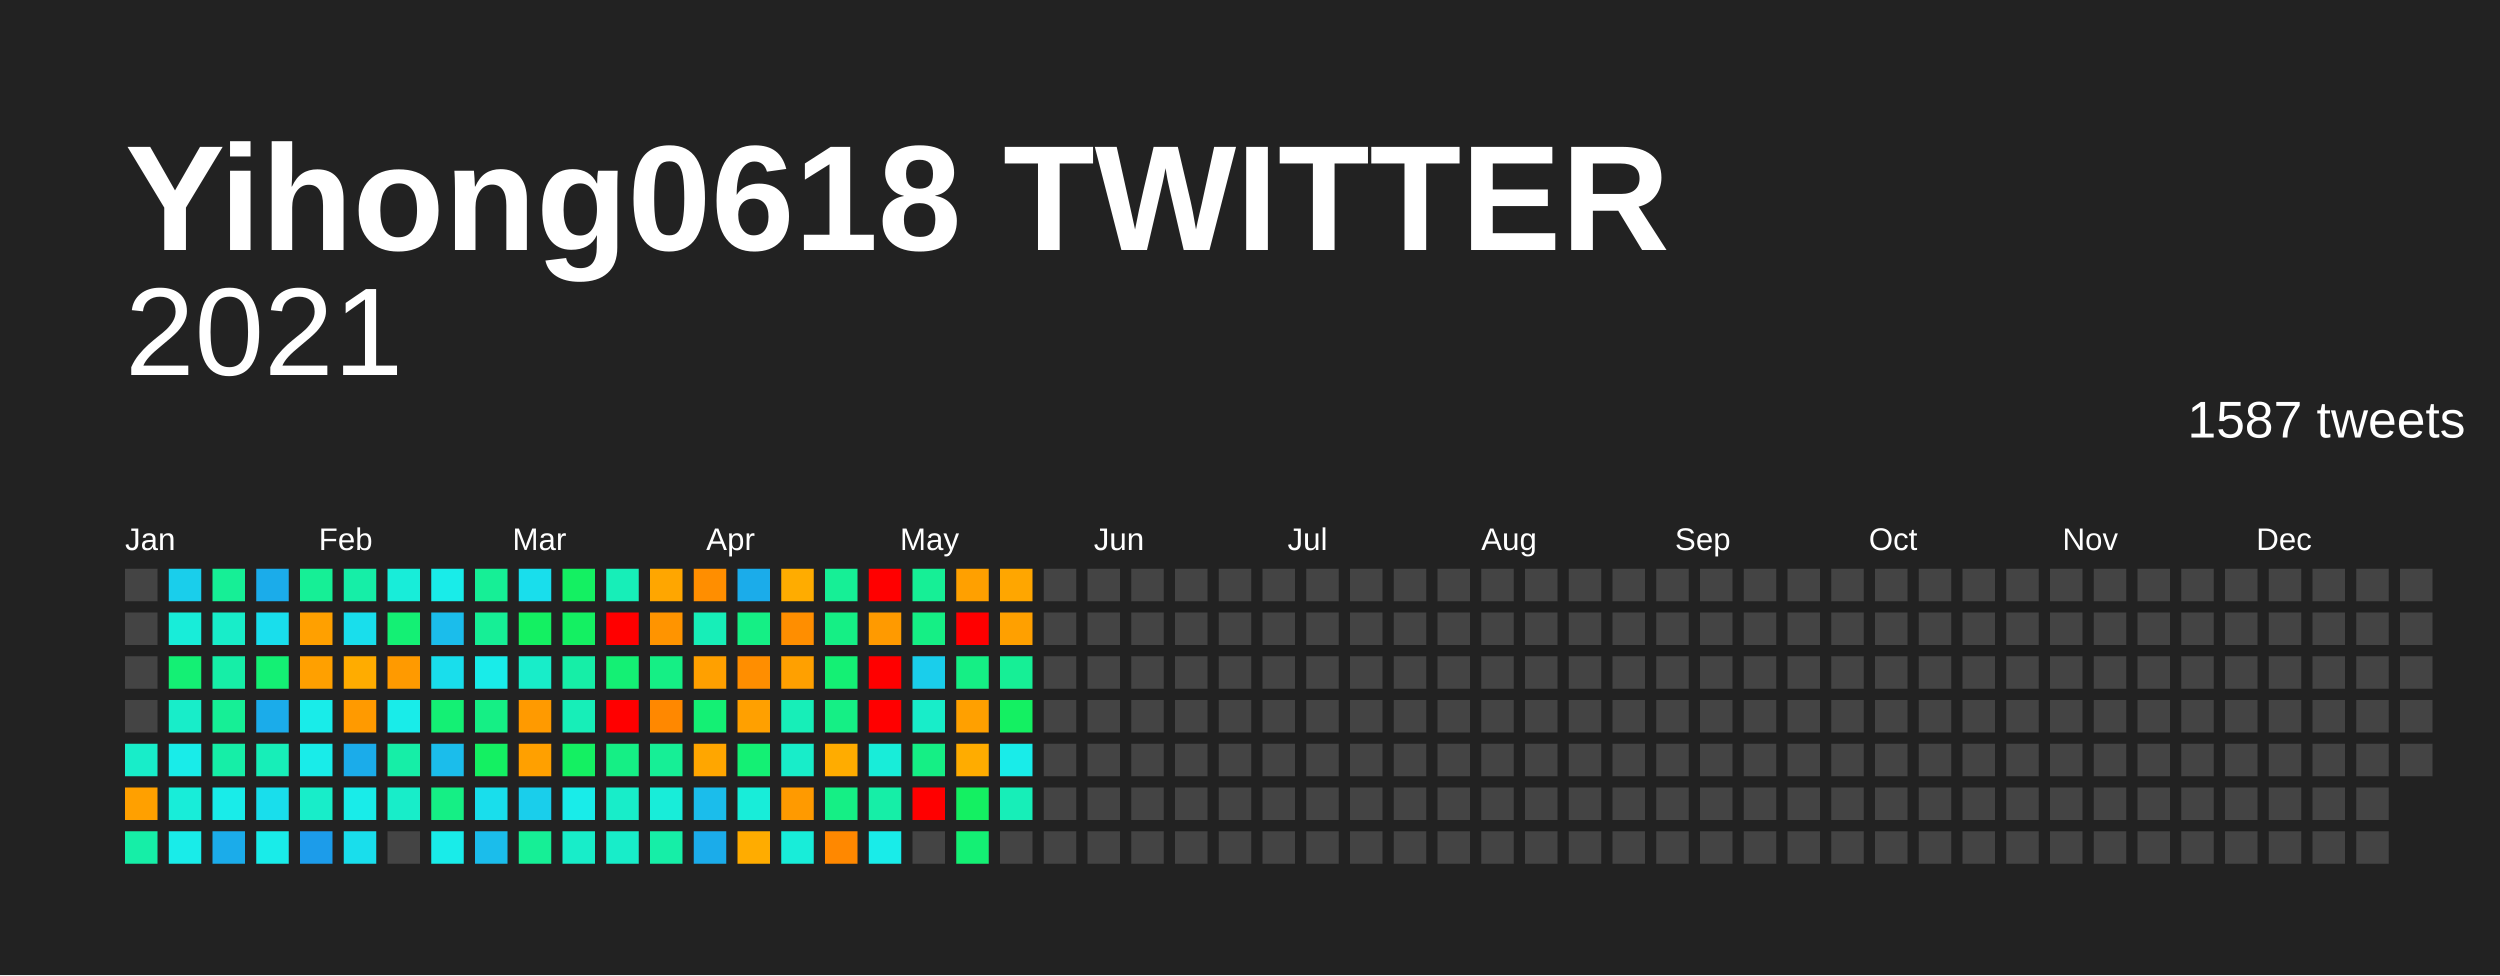
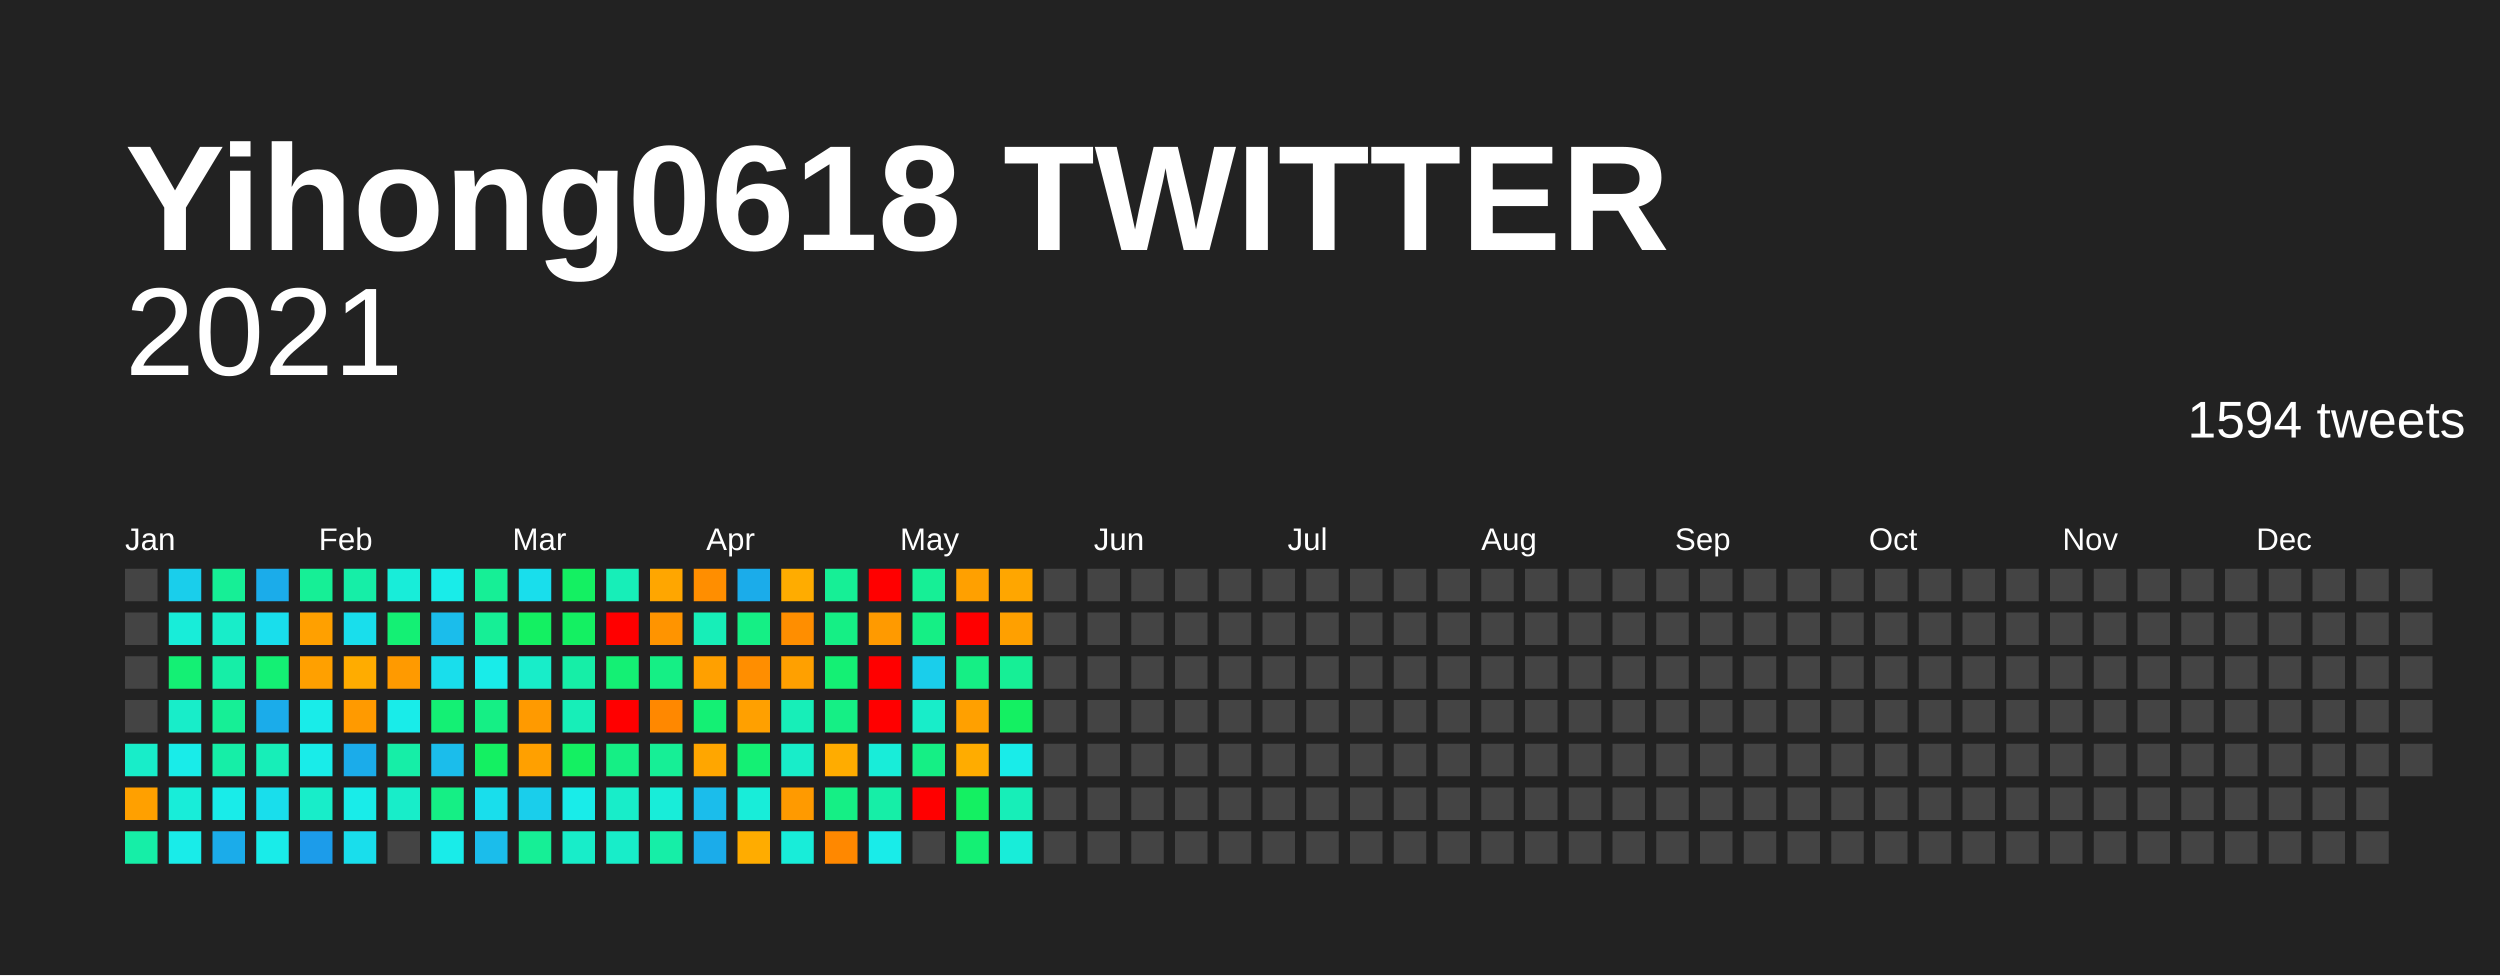
<svg xmlns="http://www.w3.org/2000/svg" baseProfile="full" height="78mm" version="1.1" viewBox="0,0,200,78" width="200mm">
  <defs />
  <rect fill="#222222" height="78" width="200" x="0" y="0" />
  <text fill="#FFFFFF" style="font-size:12px; font-family:Arial; font-weight:bold;" x="10" y="20">Yihong0618 TWITTER</text>
  <text alignment-baseline="hanging" fill="#FFFFFF" style="font-size:10.0px; font-family:Arial;" x="10" y="30">2021</text>
-   <text alignment-baseline="hanging" fill="#FFFFFF" style="font-size:4.125px; font-family:Arial;" x="175" y="35">1587 tweets</text>
+   <text alignment-baseline="hanging" fill="#FFFFFF" style="font-size:4.125px; font-family:Arial;" x="175" y="35">1594 tweets</text>
  <text fill="#FFFFFF" style="font-size:2.5px; font-family:Arial" x="10.0" y="44">Jan</text>
  <text fill="#FFFFFF" style="font-size:2.5px; font-family:Arial" x="25.5" y="44">Feb</text>
  <text fill="#FFFFFF" style="font-size:2.5px; font-family:Arial" x="41.0" y="44">Mar</text>
  <text fill="#FFFFFF" style="font-size:2.5px; font-family:Arial" x="56.5" y="44">Apr</text>
  <text fill="#FFFFFF" style="font-size:2.5px; font-family:Arial" x="72.0" y="44">May</text>
  <text fill="#FFFFFF" style="font-size:2.5px; font-family:Arial" x="87.5" y="44">Jun</text>
  <text fill="#FFFFFF" style="font-size:2.5px; font-family:Arial" x="103.0" y="44">Jul</text>
  <text fill="#FFFFFF" style="font-size:2.5px; font-family:Arial" x="118.5" y="44">Aug</text>
  <text fill="#FFFFFF" style="font-size:2.5px; font-family:Arial" x="134.0" y="44">Sep</text>
  <text fill="#FFFFFF" style="font-size:2.5px; font-family:Arial" x="149.5" y="44">Oct</text>
  <text fill="#FFFFFF" style="font-size:2.5px; font-family:Arial" x="165.0" y="44">Nov</text>
  <text fill="#FFFFFF" style="font-size:2.5px; font-family:Arial" x="180.5" y="44">Dec</text>
  <rect fill="#444444" height="2.6" width="2.6" x="10.0" y="45.5" />
  <rect fill="#444444" height="2.6" width="2.6" x="10.0" y="49.0" />
  <rect fill="#444444" height="2.6" width="2.6" x="10.0" y="52.5" />
  <rect fill="#444444" height="2.6" width="2.6" x="10.0" y="56.0" />
  <rect fill="#18edc9" height="2.6" width="2.6" x="10.0" y="59.5" />
  <rect fill="#ffa000" height="2.6" width="2.6" x="10.0" y="63.0" />
  <rect fill="#16eea7" height="2.6" width="2.6" x="10.0" y="66.5" />
  <rect fill="#1aceeb" height="2.6" width="2.6" x="13.5" y="45.5" />
  <rect fill="#18edd9" height="2.6" width="2.6" x="13.5" y="49.0" />
  <rect fill="#14f074" height="2.6" width="2.6" x="13.5" y="52.5" />
  <rect fill="#18edc9" height="2.6" width="2.6" x="13.5" y="56.0" />
  <rect fill="#19ece9" height="2.6" width="2.6" x="13.5" y="59.5" />
  <rect fill="#18edd9" height="2.6" width="2.6" x="13.5" y="63.0" />
  <rect fill="#19ece9" height="2.6" width="2.6" x="13.5" y="66.5" />
  <rect fill="#16ef96" height="2.6" width="2.6" x="17.0" y="45.5" />
  <rect fill="#18edc9" height="2.6" width="2.6" x="17.0" y="49.0" />
  <rect fill="#16eea7" height="2.6" width="2.6" x="17.0" y="52.5" />
  <rect fill="#16ef96" height="2.6" width="2.6" x="17.0" y="56.0" />
  <rect fill="#16eea7" height="2.6" width="2.6" x="17.0" y="59.5" />
  <rect fill="#19ece9" height="2.6" width="2.6" x="17.0" y="63.0" />
  <rect fill="#1bacea" height="2.6" width="2.6" x="17.0" y="66.5" />
  <rect fill="#1bacea" height="2.6" width="2.6" x="20.5" y="45.5" />
  <rect fill="#19deec" height="2.6" width="2.6" x="20.5" y="49.0" />
  <rect fill="#14f074" height="2.6" width="2.6" x="20.5" y="52.5" />
  <rect fill="#1bacea" height="2.6" width="2.6" x="20.5" y="56.0" />
  <rect fill="#17eeb8" height="2.6" width="2.6" x="20.5" y="59.5" />
  <rect fill="#19deec" height="2.6" width="2.6" x="20.5" y="63.0" />
  <rect fill="#19ece9" height="2.6" width="2.6" x="20.5" y="66.5" />
  <rect fill="#16ef96" height="2.6" width="2.6" x="24.0" y="45.5" />
  <rect fill="#ffa000" height="2.6" width="2.6" x="24.0" y="49.0" />
  <rect fill="#ffa000" height="2.6" width="2.6" x="24.0" y="52.5" />
  <rect fill="#19ece9" height="2.6" width="2.6" x="24.0" y="56.0" />
  <rect fill="#19ece9" height="2.6" width="2.6" x="24.0" y="59.5" />
  <rect fill="#18edc9" height="2.6" width="2.6" x="24.0" y="63.0" />
  <rect fill="#1c9cea" height="2.6" width="2.6" x="24.0" y="66.5" />
  <rect fill="#16eea7" height="2.6" width="2.6" x="27.5" y="45.5" />
  <rect fill="#19deec" height="2.6" width="2.6" x="27.5" y="49.0" />
  <rect fill="#ffac00" height="2.6" width="2.6" x="27.5" y="52.5" />
  <rect fill="#ff9a00" height="2.6" width="2.6" x="27.5" y="56.0" />
  <rect fill="#1bacea" height="2.6" width="2.6" x="27.5" y="59.5" />
  <rect fill="#19ece9" height="2.6" width="2.6" x="27.5" y="63.0" />
  <rect fill="#19deec" height="2.6" width="2.6" x="27.5" y="66.5" />
  <rect fill="#18edd9" height="2.6" width="2.6" x="31.0" y="45.5" />
  <rect fill="#14f074" height="2.6" width="2.6" x="31.0" y="49.0" />
  <rect fill="#ff9a00" height="2.6" width="2.6" x="31.0" y="52.5" />
  <rect fill="#19ece9" height="2.6" width="2.6" x="31.0" y="56.0" />
  <rect fill="#16eea7" height="2.6" width="2.6" x="31.0" y="59.5" />
  <rect fill="#18edc9" height="2.6" width="2.6" x="31.0" y="63.0" />
  <rect fill="#444444" height="2.6" width="2.6" x="31.0" y="66.5" />
  <rect fill="#19ece9" height="2.6" width="2.6" x="34.5" y="45.5" />
  <rect fill="#1bbdeb" height="2.6" width="2.6" x="34.5" y="49.0" />
  <rect fill="#19deec" height="2.6" width="2.6" x="34.5" y="52.5" />
  <rect fill="#14f074" height="2.6" width="2.6" x="34.5" y="56.0" />
  <rect fill="#1bbdeb" height="2.6" width="2.6" x="34.5" y="59.5" />
  <rect fill="#15ef85" height="2.6" width="2.6" x="34.5" y="63.0" />
  <rect fill="#19ece9" height="2.6" width="2.6" x="34.5" y="66.5" />
  <rect fill="#16ef96" height="2.6" width="2.6" x="38.0" y="45.5" />
  <rect fill="#16ef96" height="2.6" width="2.6" x="38.0" y="49.0" />
  <rect fill="#19ece9" height="2.6" width="2.6" x="38.0" y="52.5" />
  <rect fill="#15ef85" height="2.6" width="2.6" x="38.0" y="56.0" />
  <rect fill="#14f062" height="2.6" width="2.6" x="38.0" y="59.5" />
  <rect fill="#19deec" height="2.6" width="2.6" x="38.0" y="63.0" />
  <rect fill="#1bbdeb" height="2.6" width="2.6" x="38.0" y="66.5" />
  <rect fill="#19deec" height="2.6" width="2.6" x="41.5" y="45.5" />
  <rect fill="#14f062" height="2.6" width="2.6" x="41.5" y="49.0" />
  <rect fill="#18edc9" height="2.6" width="2.6" x="41.5" y="52.5" />
  <rect fill="#ff9a00" height="2.6" width="2.6" x="41.5" y="56.0" />
  <rect fill="#ffa000" height="2.6" width="2.6" x="41.5" y="59.5" />
  <rect fill="#1aceeb" height="2.6" width="2.6" x="41.5" y="63.0" />
  <rect fill="#16ef96" height="2.6" width="2.6" x="41.5" y="66.5" />
  <rect fill="#14f062" height="2.6" width="2.6" x="45.0" y="45.5" />
  <rect fill="#14f062" height="2.6" width="2.6" x="45.0" y="49.0" />
  <rect fill="#16eea7" height="2.6" width="2.6" x="45.0" y="52.5" />
  <rect fill="#17eeb8" height="2.6" width="2.6" x="45.0" y="56.0" />
  <rect fill="#14f062" height="2.6" width="2.6" x="45.0" y="59.5" />
  <rect fill="#19ece9" height="2.6" width="2.6" x="45.0" y="63.0" />
  <rect fill="#18edc9" height="2.6" width="2.6" x="45.0" y="66.5" />
  <rect fill="#17eeb8" height="2.6" width="2.6" x="48.5" y="45.5" />
  <rect fill="red" height="2.6" width="2.6" x="48.5" y="49.0" />
  <rect fill="#14f074" height="2.6" width="2.6" x="48.5" y="52.5" />
  <rect fill="red" height="2.6" width="2.6" x="48.5" y="56.0" />
  <rect fill="#15ef85" height="2.6" width="2.6" x="48.5" y="59.5" />
  <rect fill="#18edc9" height="2.6" width="2.6" x="48.5" y="63.0" />
  <rect fill="#18edc9" height="2.6" width="2.6" x="48.5" y="66.5" />
  <rect fill="#ffa600" height="2.6" width="2.6" x="52.0" y="45.5" />
  <rect fill="#ff9400" height="2.6" width="2.6" x="52.0" y="49.0" />
  <rect fill="#15ef85" height="2.6" width="2.6" x="52.0" y="52.5" />
  <rect fill="#ff8800" height="2.6" width="2.6" x="52.0" y="56.0" />
  <rect fill="#16ef96" height="2.6" width="2.6" x="52.0" y="59.5" />
  <rect fill="#18edd9" height="2.6" width="2.6" x="52.0" y="63.0" />
  <rect fill="#16eea7" height="2.6" width="2.6" x="52.0" y="66.5" />
  <rect fill="#ff8e00" height="2.6" width="2.6" x="55.5" y="45.5" />
  <rect fill="#17eeb8" height="2.6" width="2.6" x="55.5" y="49.0" />
  <rect fill="#ffa000" height="2.6" width="2.6" x="55.5" y="52.5" />
  <rect fill="#14f074" height="2.6" width="2.6" x="55.5" y="56.0" />
  <rect fill="#ffa600" height="2.6" width="2.6" x="55.5" y="59.5" />
  <rect fill="#1bbdeb" height="2.6" width="2.6" x="55.5" y="63.0" />
  <rect fill="#1bacea" height="2.6" width="2.6" x="55.5" y="66.5" />
  <rect fill="#1bacea" height="2.6" width="2.6" x="59.0" y="45.5" />
  <rect fill="#15ef85" height="2.6" width="2.6" x="59.0" y="49.0" />
  <rect fill="#ff8e00" height="2.6" width="2.6" x="59.0" y="52.5" />
  <rect fill="#ffa000" height="2.6" width="2.6" x="59.0" y="56.0" />
  <rect fill="#14f074" height="2.6" width="2.6" x="59.0" y="59.5" />
  <rect fill="#18edd9" height="2.6" width="2.6" x="59.0" y="63.0" />
  <rect fill="#ffac00" height="2.6" width="2.6" x="59.0" y="66.5" />
  <rect fill="#ffac00" height="2.6" width="2.6" x="62.5" y="45.5" />
  <rect fill="#ff8e00" height="2.6" width="2.6" x="62.5" y="49.0" />
  <rect fill="#ffa000" height="2.6" width="2.6" x="62.5" y="52.5" />
  <rect fill="#17eeb8" height="2.6" width="2.6" x="62.5" y="56.0" />
  <rect fill="#18edc9" height="2.6" width="2.6" x="62.5" y="59.5" />
  <rect fill="#ff9a00" height="2.6" width="2.6" x="62.5" y="63.0" />
  <rect fill="#18edd9" height="2.6" width="2.6" x="62.5" y="66.5" />
  <rect fill="#16ef96" height="2.6" width="2.6" x="66.0" y="45.5" />
  <rect fill="#15ef85" height="2.6" width="2.6" x="66.0" y="49.0" />
  <rect fill="#14f074" height="2.6" width="2.6" x="66.0" y="52.5" />
  <rect fill="#15ef85" height="2.6" width="2.6" x="66.0" y="56.0" />
  <rect fill="#ffac00" height="2.6" width="2.6" x="66.0" y="59.5" />
  <rect fill="#15ef85" height="2.6" width="2.6" x="66.0" y="63.0" />
  <rect fill="#ff8800" height="2.6" width="2.6" x="66.0" y="66.5" />
  <rect fill="red" height="2.6" width="2.6" x="69.5" y="45.5" />
  <rect fill="#ff9a00" height="2.6" width="2.6" x="69.5" y="49.0" />
  <rect fill="red" height="2.6" width="2.6" x="69.5" y="52.5" />
  <rect fill="red" height="2.6" width="2.6" x="69.5" y="56.0" />
  <rect fill="#18edd9" height="2.6" width="2.6" x="69.5" y="59.5" />
  <rect fill="#16eea7" height="2.6" width="2.6" x="69.5" y="63.0" />
  <rect fill="#19ece9" height="2.6" width="2.6" x="69.5" y="66.5" />
  <rect fill="#16ef96" height="2.6" width="2.6" x="73.0" y="45.5" />
  <rect fill="#15ef85" height="2.6" width="2.6" x="73.0" y="49.0" />
  <rect fill="#1aceeb" height="2.6" width="2.6" x="73.0" y="52.5" />
  <rect fill="#18edc9" height="2.6" width="2.6" x="73.0" y="56.0" />
  <rect fill="#15ef85" height="2.6" width="2.6" x="73.0" y="59.5" />
  <rect fill="red" height="2.6" width="2.6" x="73.0" y="63.0" />
  <rect fill="#444444" height="2.6" width="2.6" x="73.0" y="66.5" />
  <rect fill="#ffa000" height="2.6" width="2.6" x="76.5" y="45.5" />
  <rect fill="red" height="2.6" width="2.6" x="76.5" y="49.0" />
  <rect fill="#15ef85" height="2.6" width="2.6" x="76.5" y="52.5" />
  <rect fill="#ffa000" height="2.6" width="2.6" x="76.5" y="56.0" />
  <rect fill="#ffac00" height="2.6" width="2.6" x="76.5" y="59.5" />
  <rect fill="#14f062" height="2.6" width="2.6" x="76.5" y="63.0" />
  <rect fill="#14f074" height="2.6" width="2.6" x="76.5" y="66.5" />
  <rect fill="#ffa600" height="2.6" width="2.6" x="80.0" y="45.5" />
  <rect fill="#ffa000" height="2.6" width="2.6" x="80.0" y="49.0" />
  <rect fill="#16ef96" height="2.6" width="2.6" x="80.0" y="52.5" />
  <rect fill="#14f062" height="2.6" width="2.6" x="80.0" y="56.0" />
  <rect fill="#19ece9" height="2.6" width="2.6" x="80.0" y="59.5" />
  <rect fill="#17eeb8" height="2.6" width="2.6" x="80.0" y="63.0" />
-   <rect fill="#444444" height="2.6" width="2.6" x="80.0" y="66.5" />
+   <rect fill="#18edd9" height="2.6" width="2.6" x="80.0" y="66.5" />
  <rect fill="#444444" height="2.6" width="2.6" x="83.5" y="45.5" />
  <rect fill="#444444" height="2.6" width="2.6" x="83.5" y="49.0" />
  <rect fill="#444444" height="2.6" width="2.6" x="83.5" y="52.5" />
  <rect fill="#444444" height="2.6" width="2.6" x="83.5" y="56.0" />
  <rect fill="#444444" height="2.6" width="2.6" x="83.5" y="59.5" />
  <rect fill="#444444" height="2.6" width="2.6" x="83.5" y="63.0" />
  <rect fill="#444444" height="2.6" width="2.6" x="83.5" y="66.5" />
  <rect fill="#444444" height="2.6" width="2.6" x="87.0" y="45.5" />
  <rect fill="#444444" height="2.6" width="2.6" x="87.0" y="49.0" />
  <rect fill="#444444" height="2.6" width="2.6" x="87.0" y="52.5" />
  <rect fill="#444444" height="2.6" width="2.6" x="87.0" y="56.0" />
  <rect fill="#444444" height="2.6" width="2.6" x="87.0" y="59.5" />
  <rect fill="#444444" height="2.6" width="2.6" x="87.0" y="63.0" />
  <rect fill="#444444" height="2.6" width="2.6" x="87.0" y="66.5" />
  <rect fill="#444444" height="2.6" width="2.6" x="90.5" y="45.5" />
  <rect fill="#444444" height="2.6" width="2.6" x="90.5" y="49.0" />
  <rect fill="#444444" height="2.6" width="2.6" x="90.5" y="52.5" />
  <rect fill="#444444" height="2.6" width="2.6" x="90.5" y="56.0" />
  <rect fill="#444444" height="2.6" width="2.6" x="90.5" y="59.5" />
  <rect fill="#444444" height="2.6" width="2.6" x="90.5" y="63.0" />
  <rect fill="#444444" height="2.6" width="2.6" x="90.5" y="66.5" />
  <rect fill="#444444" height="2.6" width="2.6" x="94.0" y="45.5" />
  <rect fill="#444444" height="2.6" width="2.6" x="94.0" y="49.0" />
  <rect fill="#444444" height="2.6" width="2.6" x="94.0" y="52.5" />
  <rect fill="#444444" height="2.6" width="2.6" x="94.0" y="56.0" />
  <rect fill="#444444" height="2.6" width="2.6" x="94.0" y="59.5" />
  <rect fill="#444444" height="2.6" width="2.6" x="94.0" y="63.0" />
  <rect fill="#444444" height="2.6" width="2.6" x="94.0" y="66.5" />
  <rect fill="#444444" height="2.6" width="2.6" x="97.5" y="45.5" />
  <rect fill="#444444" height="2.6" width="2.6" x="97.5" y="49.0" />
  <rect fill="#444444" height="2.6" width="2.6" x="97.5" y="52.5" />
  <rect fill="#444444" height="2.6" width="2.6" x="97.5" y="56.0" />
  <rect fill="#444444" height="2.6" width="2.6" x="97.5" y="59.5" />
  <rect fill="#444444" height="2.6" width="2.6" x="97.5" y="63.0" />
  <rect fill="#444444" height="2.6" width="2.6" x="97.5" y="66.5" />
  <rect fill="#444444" height="2.6" width="2.6" x="101.0" y="45.5" />
  <rect fill="#444444" height="2.6" width="2.6" x="101.0" y="49.0" />
  <rect fill="#444444" height="2.6" width="2.6" x="101.0" y="52.5" />
  <rect fill="#444444" height="2.6" width="2.6" x="101.0" y="56.0" />
  <rect fill="#444444" height="2.6" width="2.6" x="101.0" y="59.5" />
  <rect fill="#444444" height="2.6" width="2.6" x="101.0" y="63.0" />
  <rect fill="#444444" height="2.6" width="2.6" x="101.0" y="66.5" />
  <rect fill="#444444" height="2.6" width="2.6" x="104.5" y="45.5" />
  <rect fill="#444444" height="2.6" width="2.6" x="104.5" y="49.0" />
  <rect fill="#444444" height="2.6" width="2.6" x="104.5" y="52.5" />
  <rect fill="#444444" height="2.6" width="2.6" x="104.5" y="56.0" />
  <rect fill="#444444" height="2.6" width="2.6" x="104.5" y="59.5" />
  <rect fill="#444444" height="2.6" width="2.6" x="104.5" y="63.0" />
  <rect fill="#444444" height="2.6" width="2.6" x="104.5" y="66.5" />
  <rect fill="#444444" height="2.6" width="2.6" x="108.0" y="45.5" />
  <rect fill="#444444" height="2.6" width="2.6" x="108.0" y="49.0" />
  <rect fill="#444444" height="2.6" width="2.6" x="108.0" y="52.5" />
  <rect fill="#444444" height="2.6" width="2.6" x="108.0" y="56.0" />
  <rect fill="#444444" height="2.6" width="2.6" x="108.0" y="59.5" />
  <rect fill="#444444" height="2.6" width="2.6" x="108.0" y="63.0" />
  <rect fill="#444444" height="2.6" width="2.6" x="108.0" y="66.5" />
  <rect fill="#444444" height="2.6" width="2.6" x="111.5" y="45.5" />
  <rect fill="#444444" height="2.6" width="2.6" x="111.5" y="49.0" />
  <rect fill="#444444" height="2.6" width="2.6" x="111.5" y="52.5" />
  <rect fill="#444444" height="2.6" width="2.6" x="111.5" y="56.0" />
  <rect fill="#444444" height="2.6" width="2.6" x="111.5" y="59.5" />
  <rect fill="#444444" height="2.6" width="2.6" x="111.5" y="63.0" />
  <rect fill="#444444" height="2.6" width="2.6" x="111.5" y="66.5" />
  <rect fill="#444444" height="2.6" width="2.6" x="115.0" y="45.5" />
  <rect fill="#444444" height="2.6" width="2.6" x="115.0" y="49.0" />
  <rect fill="#444444" height="2.6" width="2.6" x="115.0" y="52.5" />
  <rect fill="#444444" height="2.6" width="2.6" x="115.0" y="56.0" />
  <rect fill="#444444" height="2.6" width="2.6" x="115.0" y="59.5" />
  <rect fill="#444444" height="2.6" width="2.6" x="115.0" y="63.0" />
  <rect fill="#444444" height="2.6" width="2.6" x="115.0" y="66.5" />
  <rect fill="#444444" height="2.6" width="2.6" x="118.5" y="45.5" />
  <rect fill="#444444" height="2.6" width="2.6" x="118.5" y="49.0" />
  <rect fill="#444444" height="2.6" width="2.6" x="118.5" y="52.5" />
  <rect fill="#444444" height="2.6" width="2.6" x="118.5" y="56.0" />
  <rect fill="#444444" height="2.6" width="2.6" x="118.5" y="59.5" />
  <rect fill="#444444" height="2.6" width="2.6" x="118.5" y="63.0" />
  <rect fill="#444444" height="2.6" width="2.6" x="118.5" y="66.5" />
  <rect fill="#444444" height="2.6" width="2.6" x="122.0" y="45.5" />
  <rect fill="#444444" height="2.6" width="2.6" x="122.0" y="49.0" />
  <rect fill="#444444" height="2.6" width="2.6" x="122.0" y="52.5" />
  <rect fill="#444444" height="2.6" width="2.6" x="122.0" y="56.0" />
  <rect fill="#444444" height="2.6" width="2.6" x="122.0" y="59.5" />
  <rect fill="#444444" height="2.6" width="2.6" x="122.0" y="63.0" />
  <rect fill="#444444" height="2.6" width="2.6" x="122.0" y="66.5" />
  <rect fill="#444444" height="2.6" width="2.6" x="125.5" y="45.5" />
  <rect fill="#444444" height="2.6" width="2.6" x="125.5" y="49.0" />
  <rect fill="#444444" height="2.6" width="2.6" x="125.5" y="52.5" />
  <rect fill="#444444" height="2.6" width="2.6" x="125.5" y="56.0" />
  <rect fill="#444444" height="2.6" width="2.6" x="125.5" y="59.5" />
  <rect fill="#444444" height="2.6" width="2.6" x="125.5" y="63.0" />
  <rect fill="#444444" height="2.6" width="2.6" x="125.5" y="66.5" />
  <rect fill="#444444" height="2.6" width="2.6" x="129.0" y="45.5" />
  <rect fill="#444444" height="2.6" width="2.6" x="129.0" y="49.0" />
  <rect fill="#444444" height="2.6" width="2.6" x="129.0" y="52.5" />
  <rect fill="#444444" height="2.6" width="2.6" x="129.0" y="56.0" />
  <rect fill="#444444" height="2.6" width="2.6" x="129.0" y="59.5" />
  <rect fill="#444444" height="2.6" width="2.6" x="129.0" y="63.0" />
  <rect fill="#444444" height="2.6" width="2.6" x="129.0" y="66.5" />
  <rect fill="#444444" height="2.6" width="2.6" x="132.5" y="45.5" />
  <rect fill="#444444" height="2.6" width="2.6" x="132.5" y="49.0" />
  <rect fill="#444444" height="2.6" width="2.6" x="132.5" y="52.5" />
  <rect fill="#444444" height="2.6" width="2.6" x="132.5" y="56.0" />
  <rect fill="#444444" height="2.6" width="2.6" x="132.5" y="59.5" />
  <rect fill="#444444" height="2.6" width="2.6" x="132.5" y="63.0" />
  <rect fill="#444444" height="2.6" width="2.6" x="132.5" y="66.5" />
  <rect fill="#444444" height="2.6" width="2.6" x="136.0" y="45.5" />
  <rect fill="#444444" height="2.6" width="2.6" x="136.0" y="49.0" />
  <rect fill="#444444" height="2.6" width="2.6" x="136.0" y="52.5" />
  <rect fill="#444444" height="2.6" width="2.6" x="136.0" y="56.0" />
  <rect fill="#444444" height="2.6" width="2.6" x="136.0" y="59.5" />
  <rect fill="#444444" height="2.6" width="2.6" x="136.0" y="63.0" />
  <rect fill="#444444" height="2.6" width="2.6" x="136.0" y="66.5" />
  <rect fill="#444444" height="2.6" width="2.6" x="139.5" y="45.5" />
  <rect fill="#444444" height="2.6" width="2.6" x="139.5" y="49.0" />
  <rect fill="#444444" height="2.6" width="2.6" x="139.5" y="52.5" />
  <rect fill="#444444" height="2.6" width="2.6" x="139.5" y="56.0" />
  <rect fill="#444444" height="2.6" width="2.6" x="139.5" y="59.5" />
  <rect fill="#444444" height="2.6" width="2.6" x="139.5" y="63.0" />
  <rect fill="#444444" height="2.6" width="2.6" x="139.5" y="66.5" />
  <rect fill="#444444" height="2.6" width="2.6" x="143.0" y="45.5" />
  <rect fill="#444444" height="2.6" width="2.6" x="143.0" y="49.0" />
  <rect fill="#444444" height="2.6" width="2.6" x="143.0" y="52.5" />
  <rect fill="#444444" height="2.6" width="2.6" x="143.0" y="56.0" />
  <rect fill="#444444" height="2.6" width="2.6" x="143.0" y="59.5" />
  <rect fill="#444444" height="2.6" width="2.6" x="143.0" y="63.0" />
  <rect fill="#444444" height="2.6" width="2.6" x="143.0" y="66.5" />
  <rect fill="#444444" height="2.6" width="2.6" x="146.5" y="45.5" />
  <rect fill="#444444" height="2.6" width="2.6" x="146.5" y="49.0" />
  <rect fill="#444444" height="2.6" width="2.6" x="146.5" y="52.5" />
  <rect fill="#444444" height="2.6" width="2.6" x="146.5" y="56.0" />
  <rect fill="#444444" height="2.6" width="2.6" x="146.5" y="59.5" />
  <rect fill="#444444" height="2.6" width="2.6" x="146.5" y="63.0" />
  <rect fill="#444444" height="2.6" width="2.6" x="146.5" y="66.5" />
  <rect fill="#444444" height="2.6" width="2.6" x="150.0" y="45.5" />
  <rect fill="#444444" height="2.6" width="2.6" x="150.0" y="49.0" />
  <rect fill="#444444" height="2.6" width="2.6" x="150.0" y="52.5" />
  <rect fill="#444444" height="2.6" width="2.6" x="150.0" y="56.0" />
  <rect fill="#444444" height="2.6" width="2.6" x="150.0" y="59.5" />
  <rect fill="#444444" height="2.6" width="2.6" x="150.0" y="63.0" />
  <rect fill="#444444" height="2.6" width="2.6" x="150.0" y="66.5" />
  <rect fill="#444444" height="2.6" width="2.6" x="153.5" y="45.5" />
  <rect fill="#444444" height="2.6" width="2.6" x="153.5" y="49.0" />
  <rect fill="#444444" height="2.6" width="2.6" x="153.5" y="52.5" />
  <rect fill="#444444" height="2.6" width="2.6" x="153.5" y="56.0" />
  <rect fill="#444444" height="2.6" width="2.6" x="153.5" y="59.5" />
  <rect fill="#444444" height="2.6" width="2.6" x="153.5" y="63.0" />
  <rect fill="#444444" height="2.6" width="2.6" x="153.5" y="66.5" />
  <rect fill="#444444" height="2.6" width="2.6" x="157.0" y="45.5" />
  <rect fill="#444444" height="2.6" width="2.6" x="157.0" y="49.0" />
  <rect fill="#444444" height="2.6" width="2.6" x="157.0" y="52.5" />
  <rect fill="#444444" height="2.6" width="2.6" x="157.0" y="56.0" />
  <rect fill="#444444" height="2.6" width="2.6" x="157.0" y="59.5" />
  <rect fill="#444444" height="2.6" width="2.6" x="157.0" y="63.0" />
  <rect fill="#444444" height="2.6" width="2.6" x="157.0" y="66.5" />
  <rect fill="#444444" height="2.6" width="2.6" x="160.5" y="45.5" />
  <rect fill="#444444" height="2.6" width="2.6" x="160.5" y="49.0" />
  <rect fill="#444444" height="2.6" width="2.6" x="160.5" y="52.5" />
  <rect fill="#444444" height="2.6" width="2.6" x="160.5" y="56.0" />
  <rect fill="#444444" height="2.6" width="2.6" x="160.5" y="59.5" />
  <rect fill="#444444" height="2.6" width="2.6" x="160.5" y="63.0" />
  <rect fill="#444444" height="2.6" width="2.6" x="160.5" y="66.5" />
  <rect fill="#444444" height="2.6" width="2.6" x="164.0" y="45.5" />
  <rect fill="#444444" height="2.6" width="2.6" x="164.0" y="49.0" />
  <rect fill="#444444" height="2.6" width="2.6" x="164.0" y="52.5" />
  <rect fill="#444444" height="2.6" width="2.6" x="164.0" y="56.0" />
  <rect fill="#444444" height="2.6" width="2.6" x="164.0" y="59.5" />
  <rect fill="#444444" height="2.6" width="2.6" x="164.0" y="63.0" />
  <rect fill="#444444" height="2.6" width="2.6" x="164.0" y="66.5" />
  <rect fill="#444444" height="2.6" width="2.6" x="167.5" y="45.5" />
  <rect fill="#444444" height="2.6" width="2.6" x="167.5" y="49.0" />
  <rect fill="#444444" height="2.6" width="2.6" x="167.5" y="52.5" />
  <rect fill="#444444" height="2.6" width="2.6" x="167.5" y="56.0" />
  <rect fill="#444444" height="2.6" width="2.6" x="167.5" y="59.5" />
  <rect fill="#444444" height="2.6" width="2.6" x="167.5" y="63.0" />
  <rect fill="#444444" height="2.6" width="2.6" x="167.5" y="66.5" />
  <rect fill="#444444" height="2.6" width="2.6" x="171.0" y="45.5" />
  <rect fill="#444444" height="2.6" width="2.6" x="171.0" y="49.0" />
  <rect fill="#444444" height="2.6" width="2.6" x="171.0" y="52.5" />
  <rect fill="#444444" height="2.6" width="2.6" x="171.0" y="56.0" />
  <rect fill="#444444" height="2.6" width="2.6" x="171.0" y="59.5" />
  <rect fill="#444444" height="2.6" width="2.6" x="171.0" y="63.0" />
  <rect fill="#444444" height="2.6" width="2.6" x="171.0" y="66.5" />
  <rect fill="#444444" height="2.6" width="2.6" x="174.5" y="45.5" />
  <rect fill="#444444" height="2.6" width="2.6" x="174.5" y="49.0" />
  <rect fill="#444444" height="2.6" width="2.6" x="174.5" y="52.5" />
  <rect fill="#444444" height="2.6" width="2.6" x="174.5" y="56.0" />
  <rect fill="#444444" height="2.6" width="2.6" x="174.5" y="59.5" />
  <rect fill="#444444" height="2.6" width="2.6" x="174.5" y="63.0" />
  <rect fill="#444444" height="2.6" width="2.6" x="174.5" y="66.5" />
  <rect fill="#444444" height="2.6" width="2.6" x="178.0" y="45.5" />
  <rect fill="#444444" height="2.6" width="2.6" x="178.0" y="49.0" />
  <rect fill="#444444" height="2.6" width="2.6" x="178.0" y="52.5" />
  <rect fill="#444444" height="2.6" width="2.6" x="178.0" y="56.0" />
  <rect fill="#444444" height="2.6" width="2.6" x="178.0" y="59.5" />
  <rect fill="#444444" height="2.6" width="2.6" x="178.0" y="63.0" />
  <rect fill="#444444" height="2.6" width="2.6" x="178.0" y="66.5" />
  <rect fill="#444444" height="2.6" width="2.6" x="181.5" y="45.5" />
  <rect fill="#444444" height="2.6" width="2.6" x="181.5" y="49.0" />
  <rect fill="#444444" height="2.6" width="2.6" x="181.5" y="52.5" />
  <rect fill="#444444" height="2.6" width="2.6" x="181.5" y="56.0" />
  <rect fill="#444444" height="2.6" width="2.6" x="181.5" y="59.5" />
  <rect fill="#444444" height="2.6" width="2.6" x="181.5" y="63.0" />
  <rect fill="#444444" height="2.6" width="2.6" x="181.5" y="66.5" />
  <rect fill="#444444" height="2.6" width="2.6" x="185.0" y="45.5" />
  <rect fill="#444444" height="2.6" width="2.6" x="185.0" y="49.0" />
  <rect fill="#444444" height="2.6" width="2.6" x="185.0" y="52.5" />
  <rect fill="#444444" height="2.6" width="2.6" x="185.0" y="56.0" />
  <rect fill="#444444" height="2.6" width="2.6" x="185.0" y="59.5" />
  <rect fill="#444444" height="2.6" width="2.6" x="185.0" y="63.0" />
  <rect fill="#444444" height="2.6" width="2.6" x="185.0" y="66.5" />
  <rect fill="#444444" height="2.6" width="2.6" x="188.5" y="45.5" />
  <rect fill="#444444" height="2.6" width="2.6" x="188.5" y="49.0" />
  <rect fill="#444444" height="2.6" width="2.6" x="188.5" y="52.5" />
  <rect fill="#444444" height="2.6" width="2.6" x="188.5" y="56.0" />
  <rect fill="#444444" height="2.6" width="2.6" x="188.5" y="59.5" />
  <rect fill="#444444" height="2.6" width="2.6" x="188.5" y="63.0" />
  <rect fill="#444444" height="2.6" width="2.6" x="188.5" y="66.5" />
  <rect fill="#444444" height="2.6" width="2.6" x="192.0" y="45.5" />
  <rect fill="#444444" height="2.6" width="2.6" x="192.0" y="49.0" />
  <rect fill="#444444" height="2.6" width="2.6" x="192.0" y="52.5" />
  <rect fill="#444444" height="2.6" width="2.6" x="192.0" y="56.0" />
  <rect fill="#444444" height="2.6" width="2.6" x="192.0" y="59.5" />
</svg>
